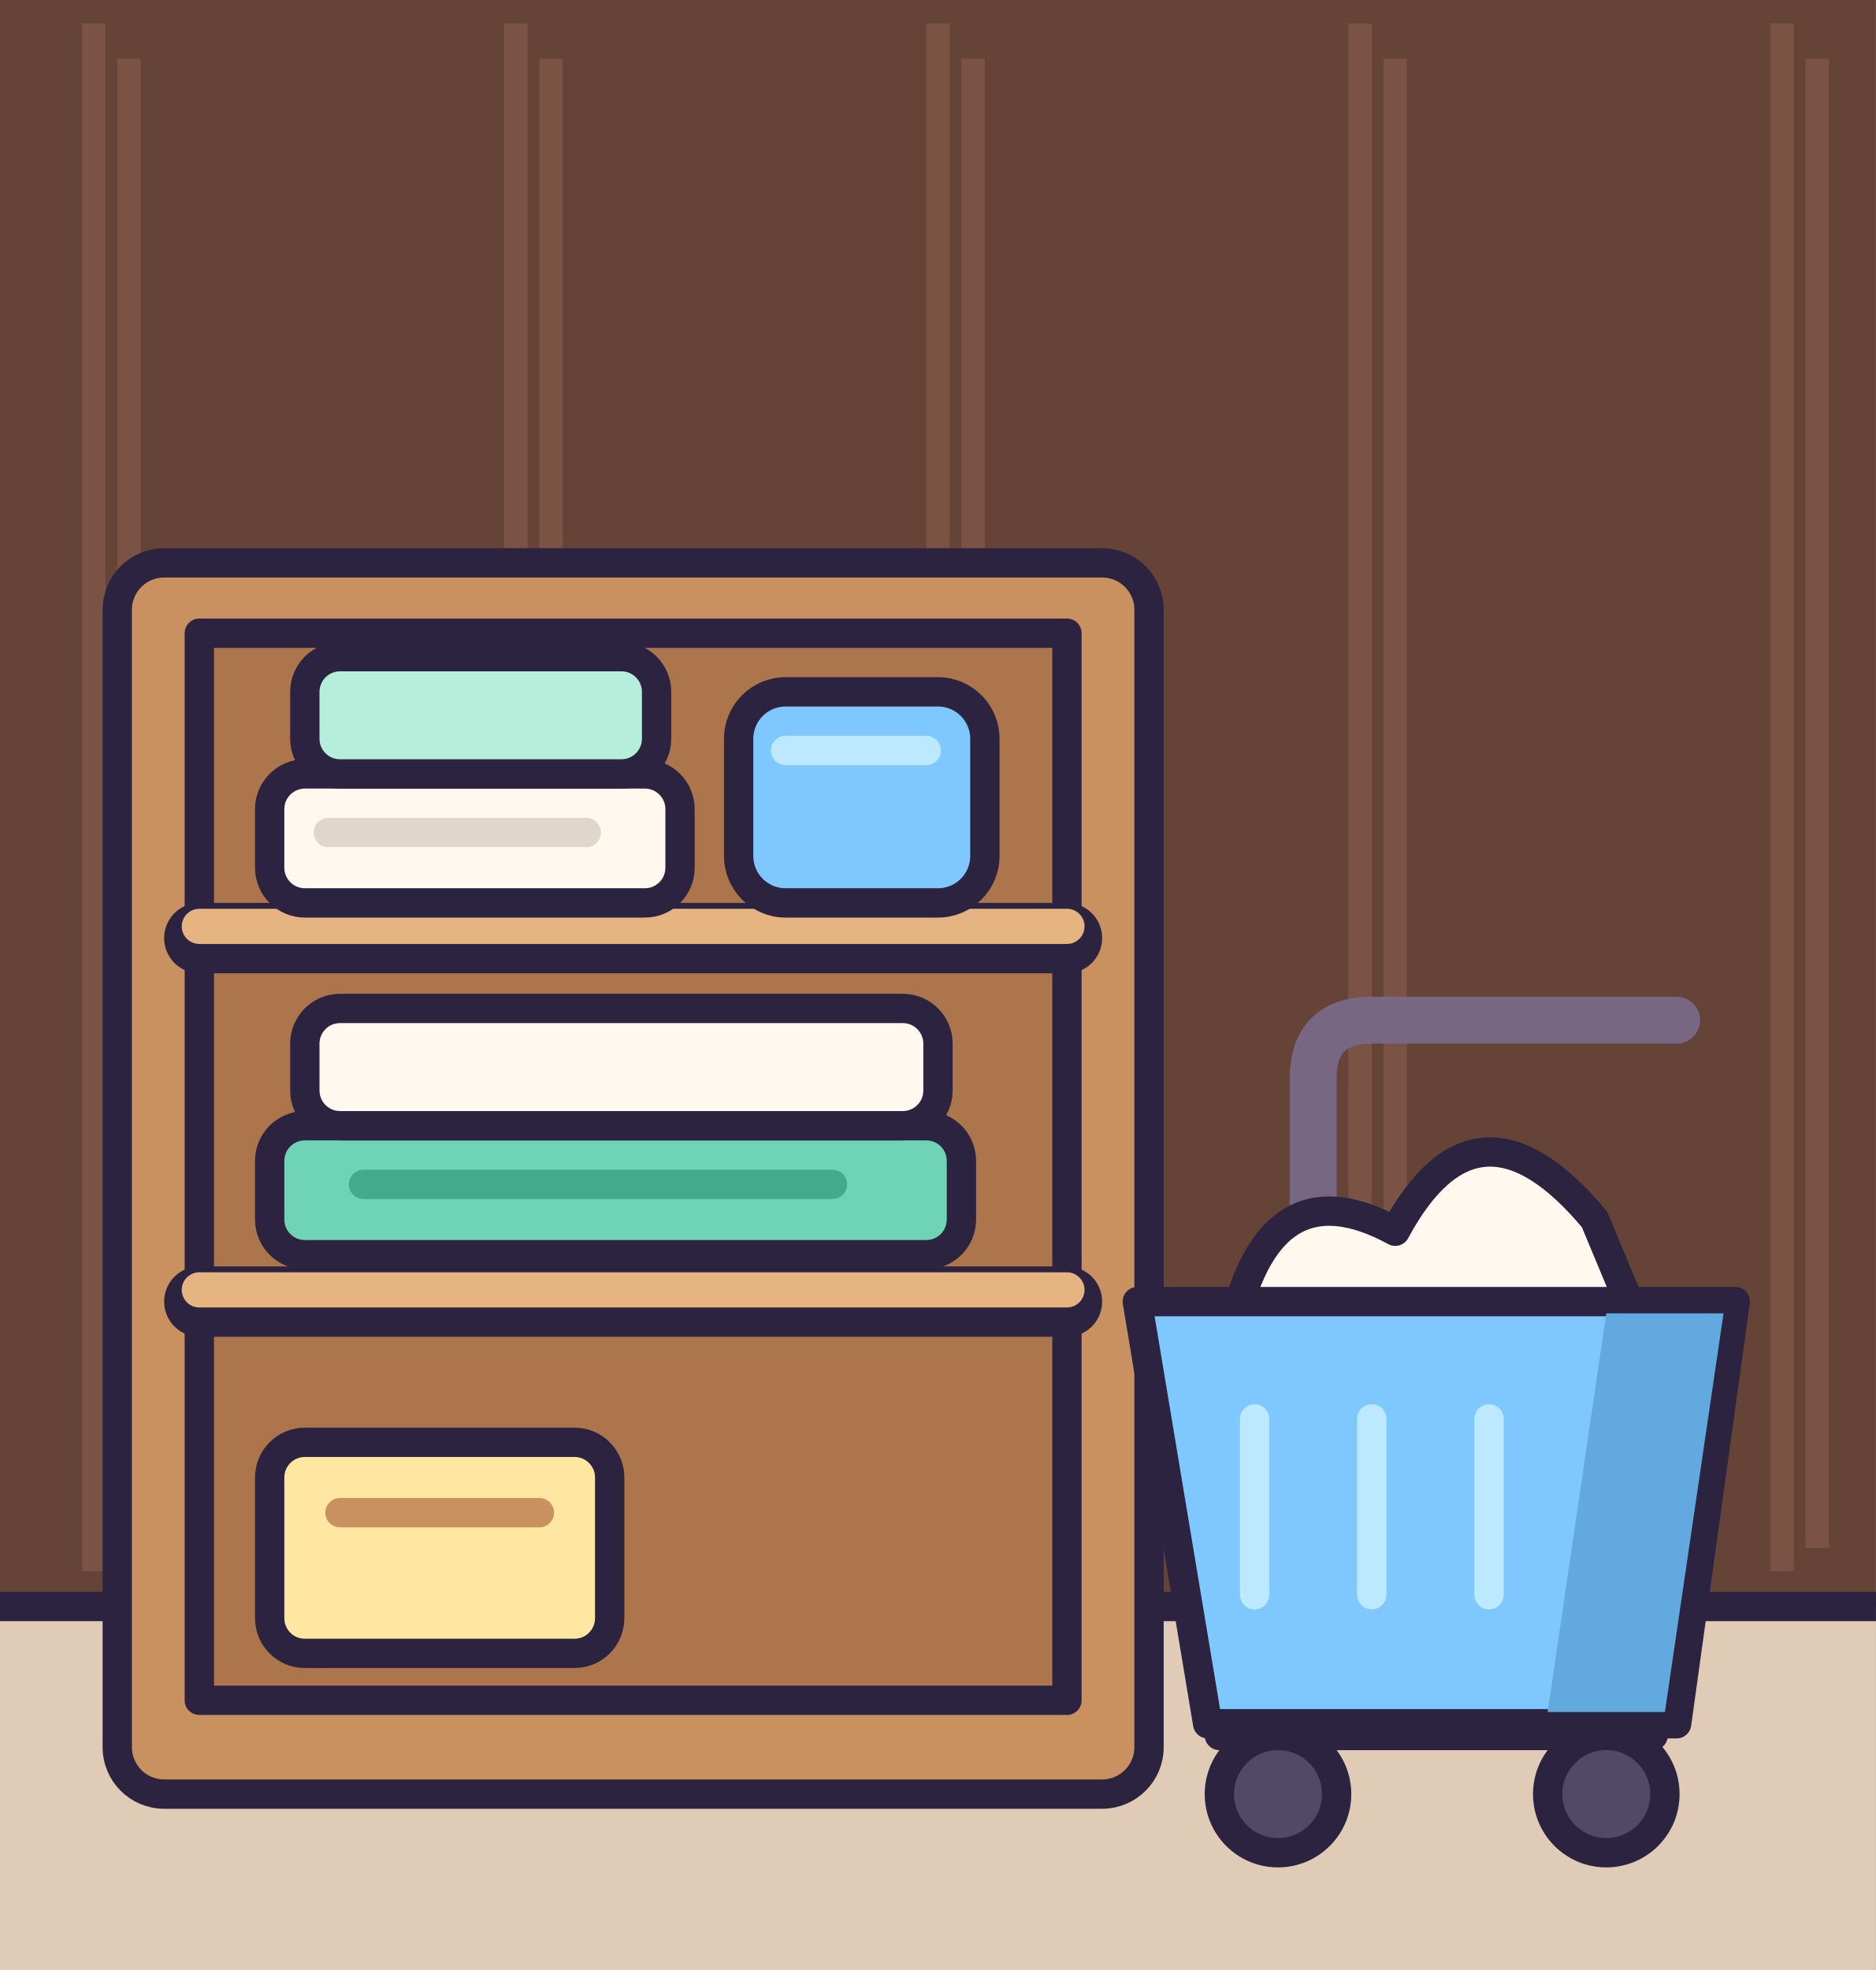
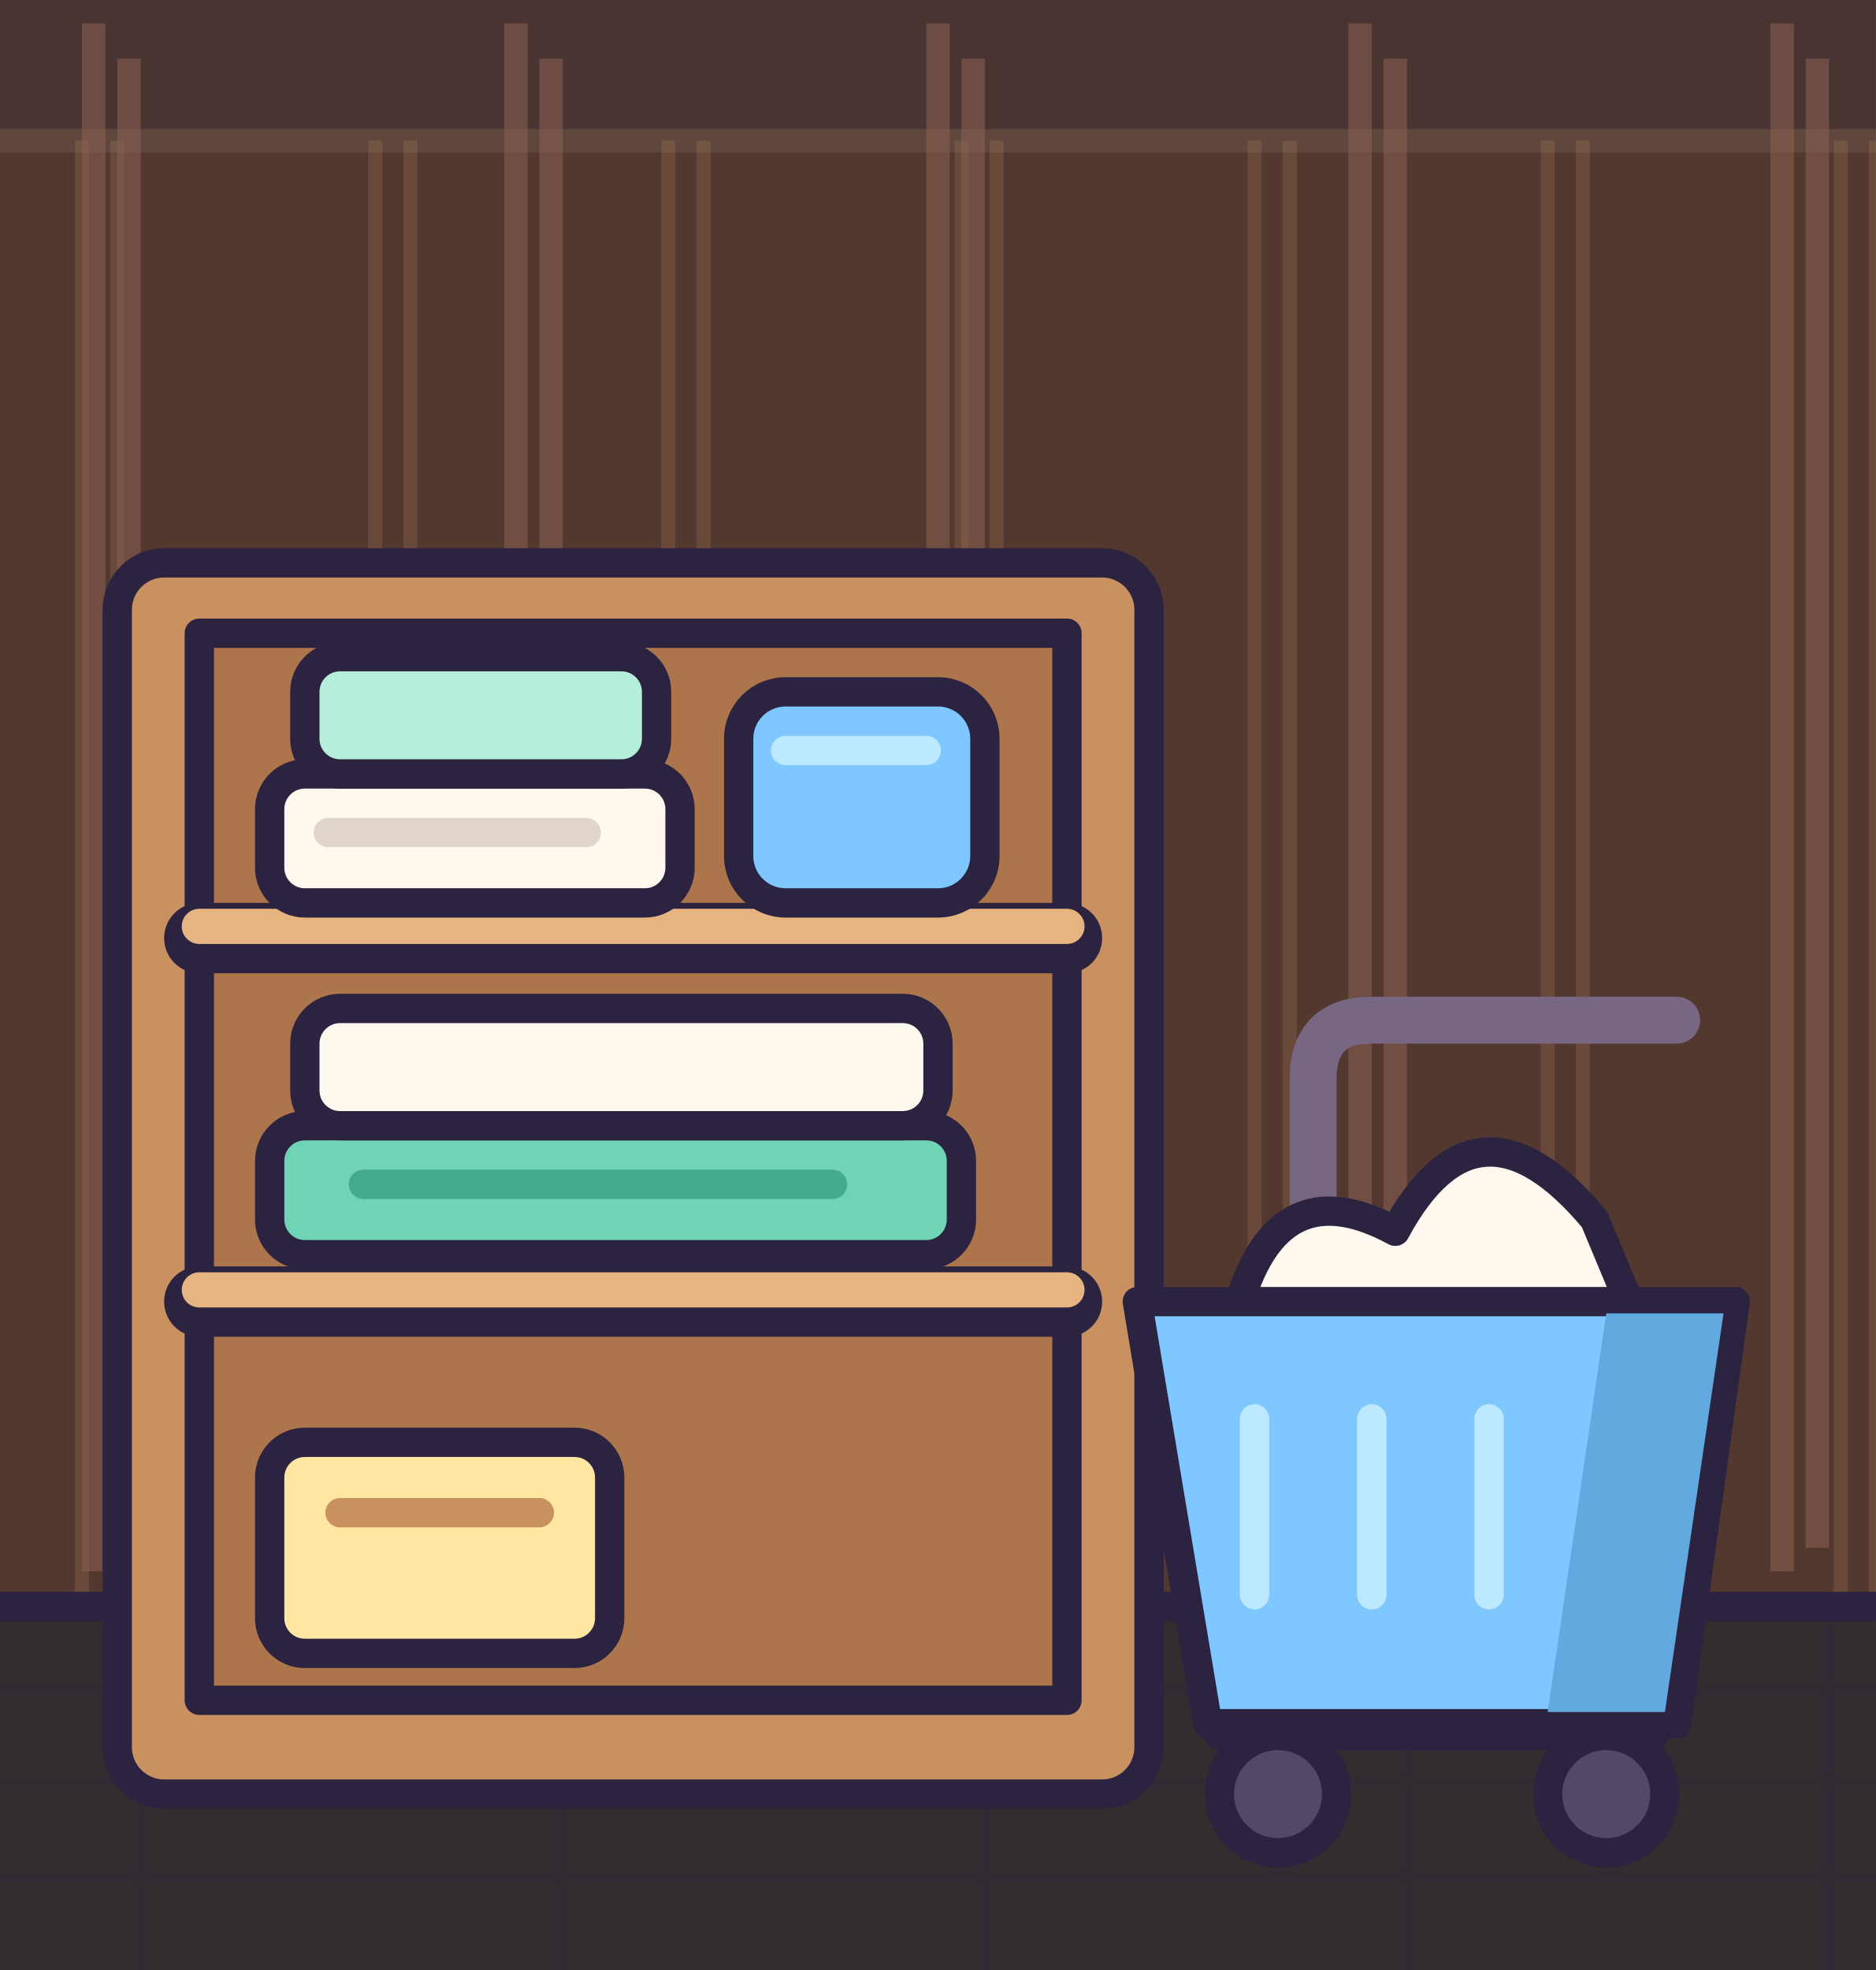
<svg xmlns="http://www.w3.org/2000/svg" width="160" height="168" viewBox="0 0 160 168">
-   <path d="M0 0h160v168H0Z" fill="#654337" />
+   <path d="M0 0h160v168H0Z" fill="#52382e" stroke="none" />
+   <g>
+     <path d="M0 0h160v11H0Z" fill="#2b2340" opacity=".22" stroke="none" />
+     <path d="M0 12h160" stroke="#fff8ef" opacity=".08" stroke-width="2" fill="none" />
+     <g stroke="#a77958" stroke-width="1.2" opacity=".27" fill="none">
+       <path d="M7 12v125m3-125v125" />
+       <path d="M32 12v125m3-125v125" />
+       <path d="M57 12v125m3-125v125" />
+       <path d="M82 12v125m3-125v125" />
+       <path d="M107 12v125m3-125v125" />
+       <path d="M132 12v125m3-125v125" />
+       <path d="M157 12v125m3-125v125" />
+     </g>
+   </g>
  <g stroke="#402c2b" stroke-width="2" fill="none">
    <path d="M8 2v132m3-129v127" stroke="#8b6050" opacity=".55" />
    <path d="M44 2v132m3-129v127" stroke="#8b6050" opacity=".55" />
    <path d="M80 2v132m3-129v127" stroke="#8b6050" opacity=".55" />
    <path d="M116 2v132m3-129v127" stroke="#8b6050" opacity=".55" />
    <path d="M152 2v132m3-129v127" stroke="#8b6050" opacity=".55" />
  </g>
-   <path d="M0 137h160v31H0Z" fill="#e0cbb6" />
+   <path d="M0 137h160v31H0Z" fill="#332d30" />
  <path d="M0 137h160" fill="none" stroke="#2b2340" stroke-width="2.5" />
+   <g>
+     <g stroke="#2b2340" stroke-width="1" opacity=".22" fill="none">
+       <path d="M0 144h160" />
+       <path d="M0 152h160" />
+       <path d="M0 160h160" />
+       <path d="M12 137v31" />
+       <path d="M48 137v31" />
+       <path d="M84 137v31" />
+       <path d="M120 137v31" />
+       <path d="M156 137v31" />
+     </g>
+   </g>
  <g stroke="#2b2340" stroke-width="2.5" stroke-linecap="round" stroke-linejoin="round">
    <rect x="10" y="48" width="88" height="105" rx="4" fill="#c8915f" />
    <path d="M17 54h74v91H17Z" fill="#ac754b" />
    <path d="M17 80h74m-74 31h74" fill="none" stroke="#2b2340" stroke-width="6" />
    <path d="M17 79h74m-74 31h74" fill="none" stroke="#e6b481" stroke-width="3" />
    <rect x="23" y="66" width="35" height="11" rx="3" fill="#fff8ef" />
    <rect x="26" y="56" width="30" height="10" rx="3" fill="#b6eedc" />
    <path d="M28 71h22" fill="none" stroke="#e0d6cc" />
    <rect x="63" y="59" width="21" height="18" rx="4" fill="#7ec8ff" />
    <path d="M67 64h12" fill="none" stroke="#bce9ff" />
    <rect x="23" y="96" width="59" height="11" rx="3" fill="#6fd3b5" />
    <rect x="26" y="86" width="54" height="10" rx="3" fill="#fff8ef" />
    <path d="M31 101h40" fill="none" stroke="#43aa8b" />
    <rect x="23" y="123" width="29" height="18" rx="3" fill="#ffe6a1" />
    <path d="M29 129h17" fill="none" stroke="#c8915f" />
    <path d="M112 111V92q0-5 5-5h26" fill="none" stroke="#776783" stroke-width="4" />
    <path d="M105 114q3-15 14-9 7-13 17-1l5 12" fill="#fff8ef" />
    <path d="M97 111h51l-5 36h-40Z" fill="#7ec8ff" />
    <path d="M137 112h10l-5 34h-10Z" fill="#61a9df" stroke="none" />
    <path d="M107 121v15m10-15v15m10-15v15" fill="none" stroke="#bce9ff" />
    <path d="M104 148h37" fill="none" />
    <circle cx="109" cy="153" r="5" fill="#514965" />
    <circle cx="137" cy="153" r="5" fill="#514965" />
  </g>
</svg>
